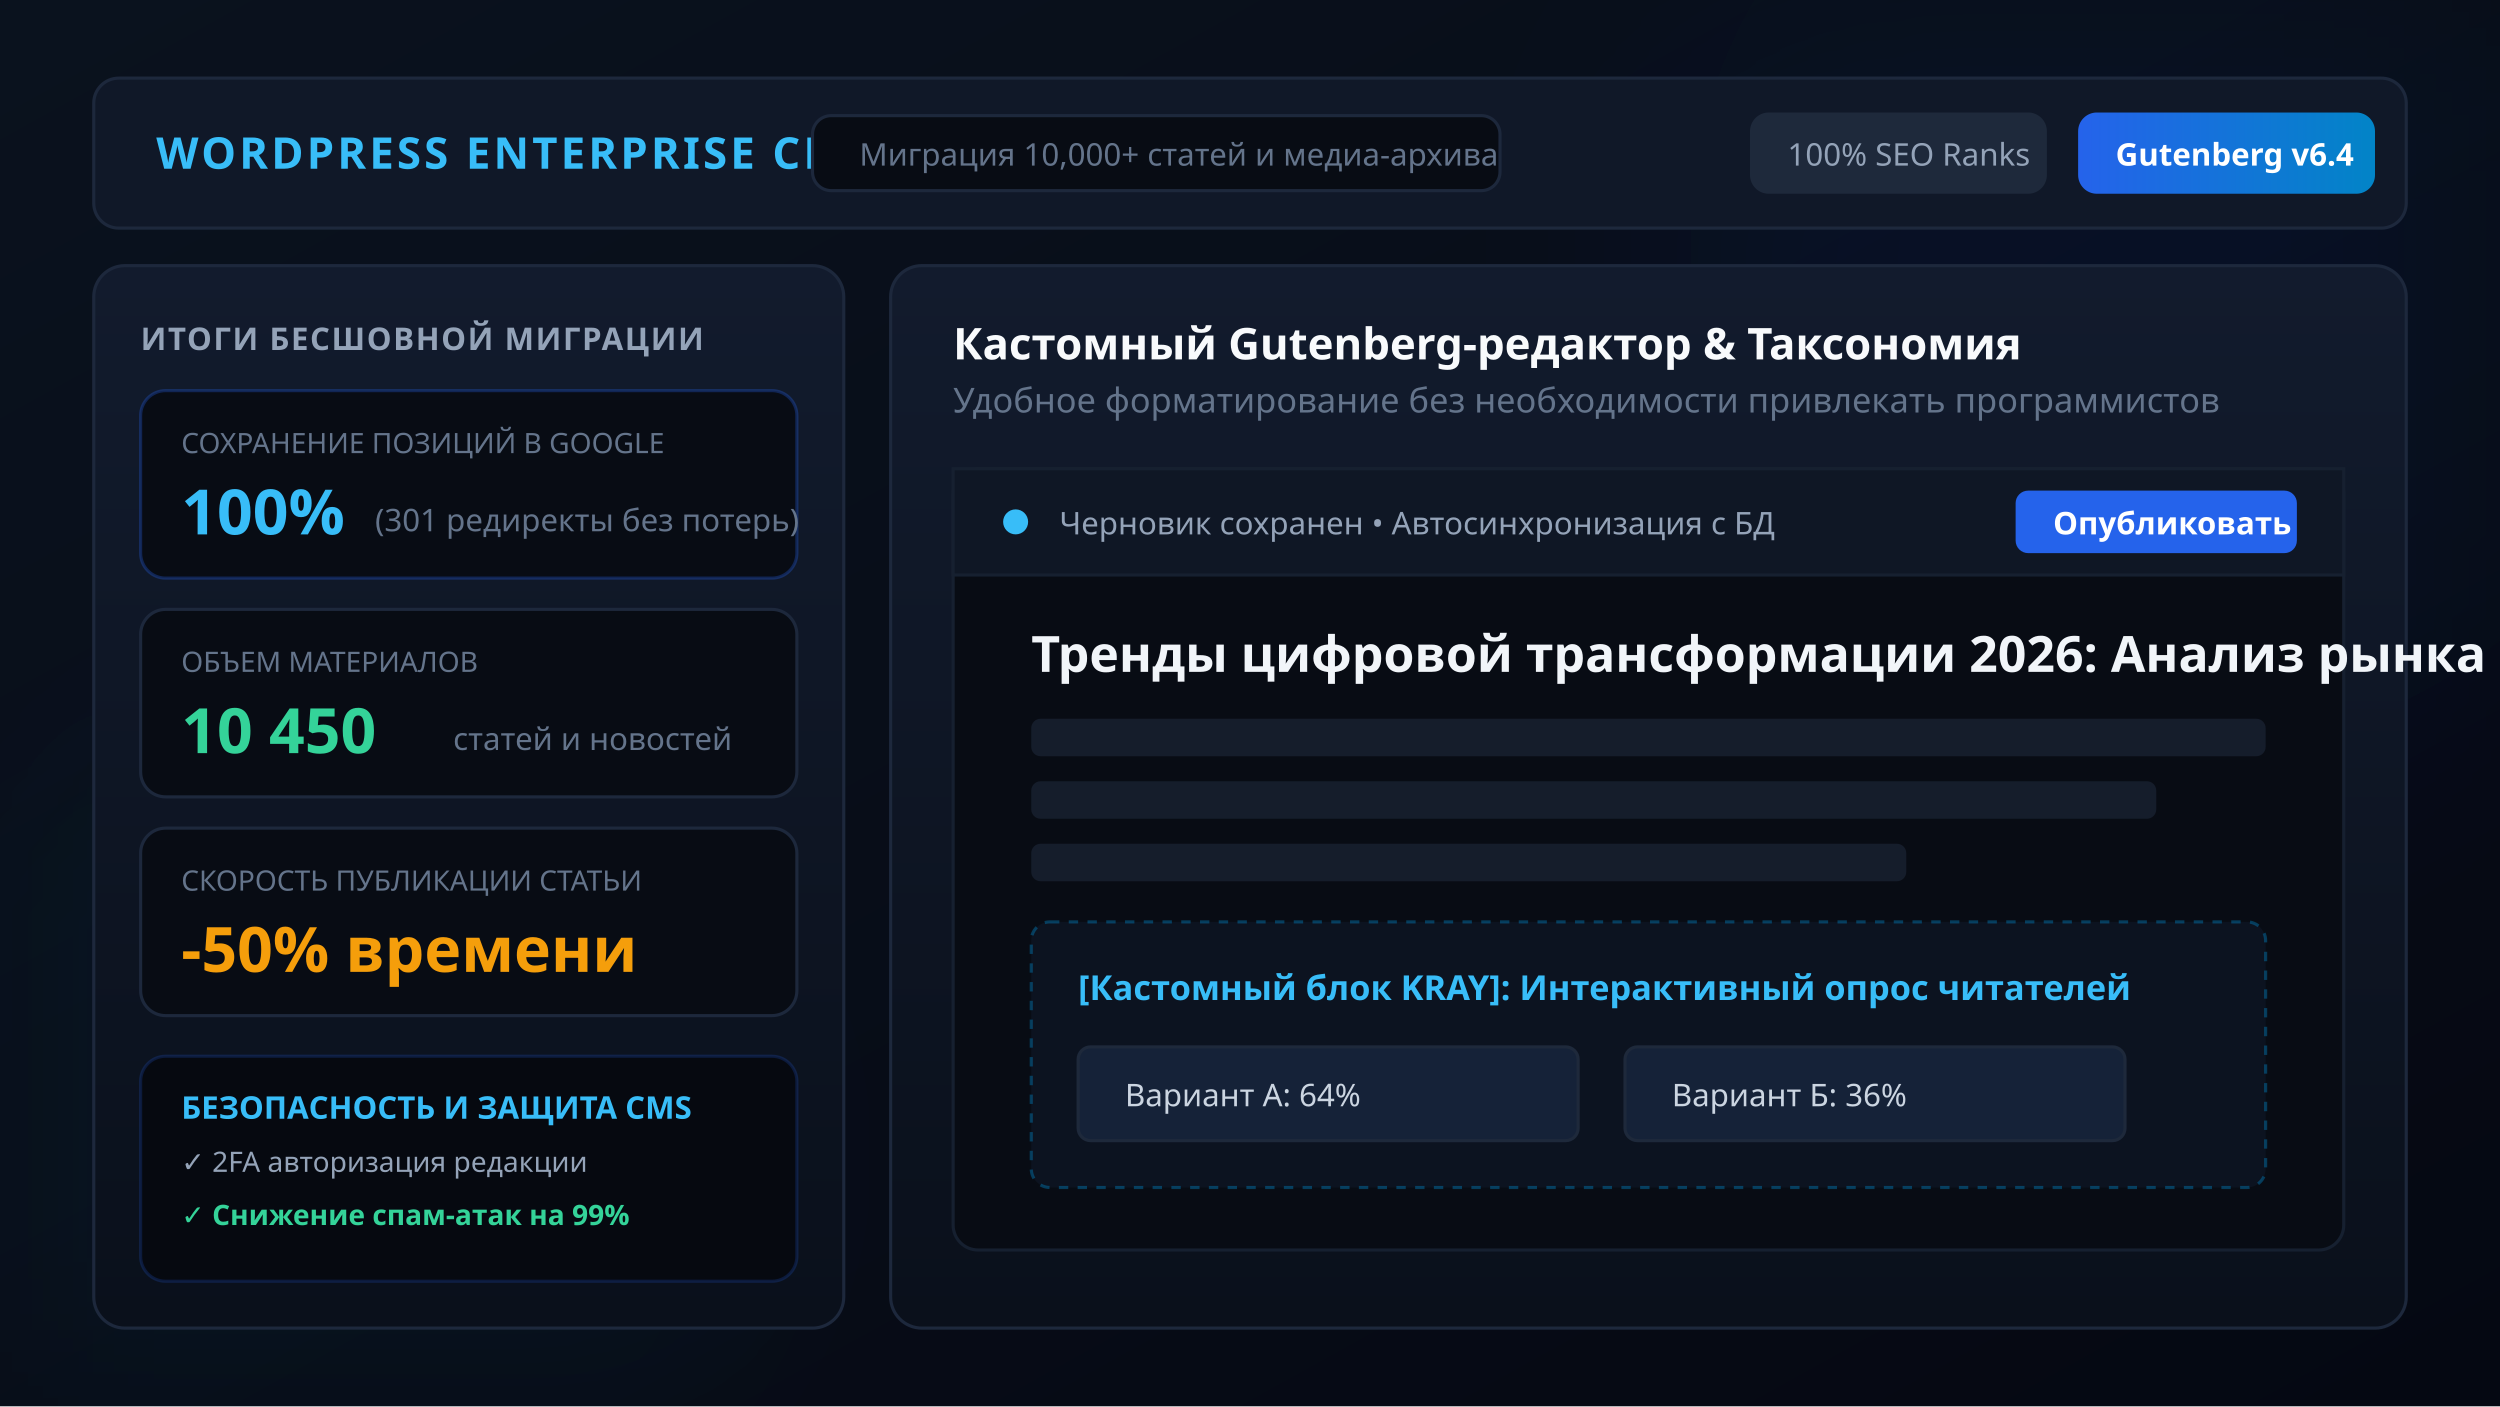
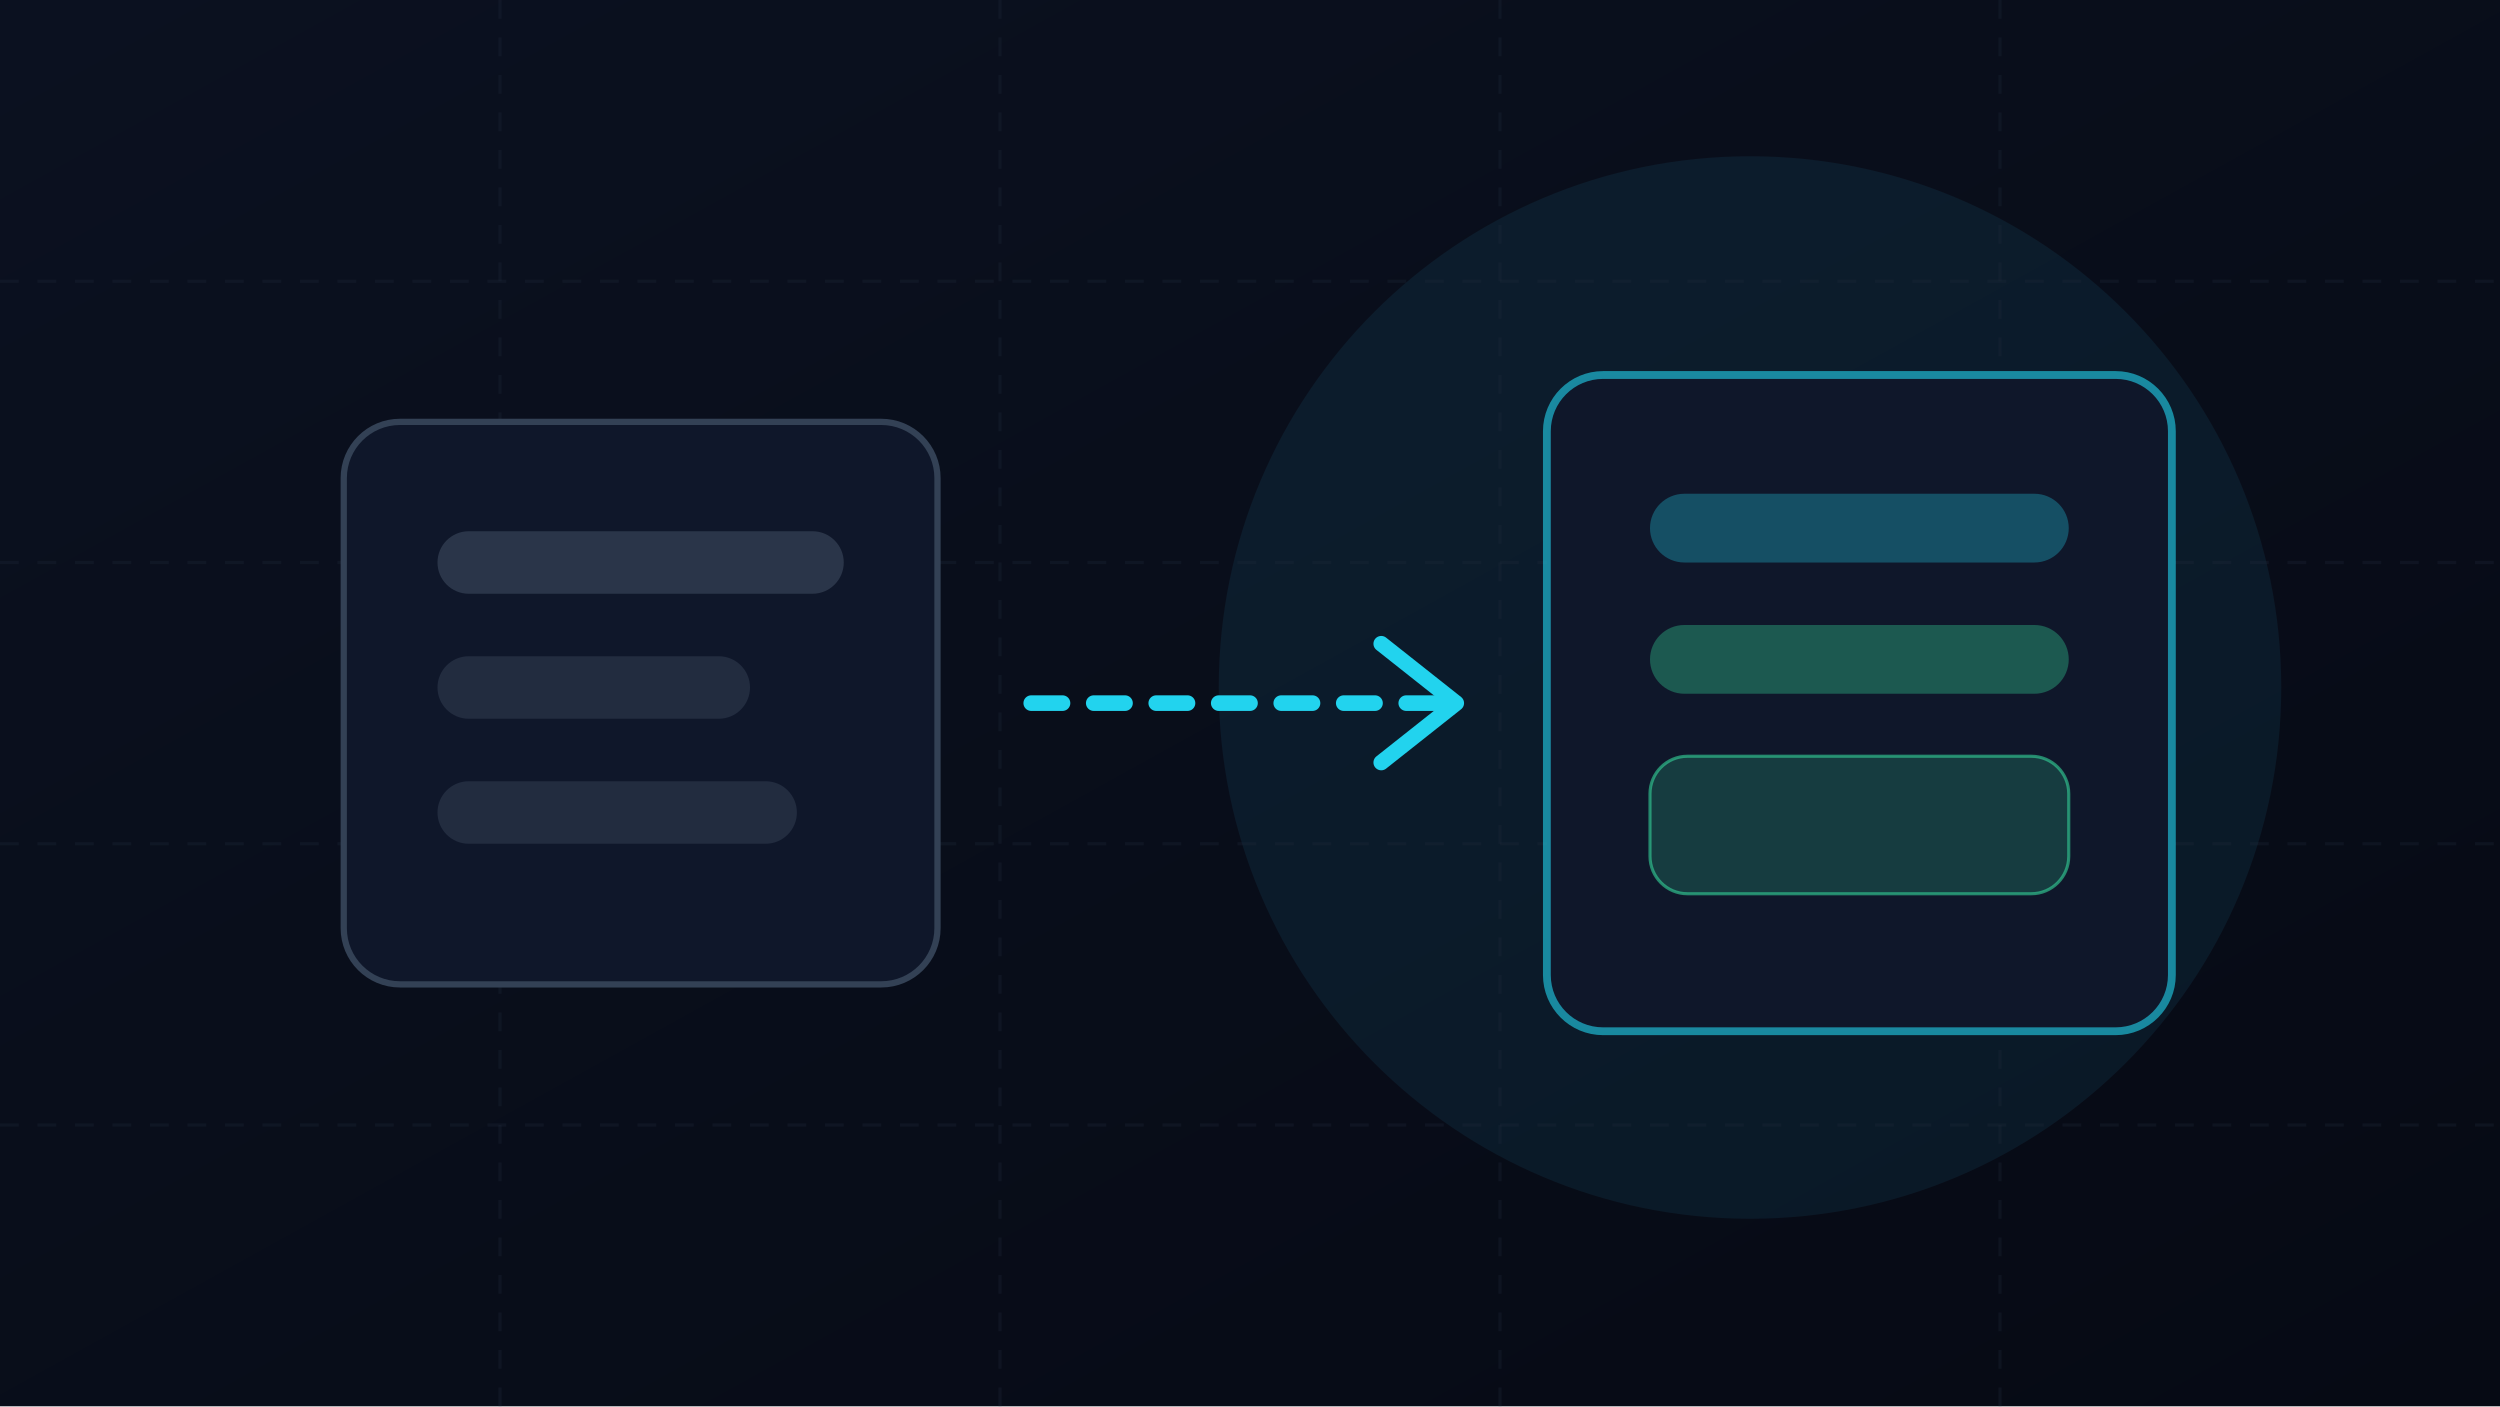
<svg xmlns="http://www.w3.org/2000/svg" viewBox="0 0 800 450" width="800" height="450" fill="none">
  <defs>
-     <linearGradient id="bg-grad-6" x1="0%" y1="0%" x2="100%" y2="100%">
-       <stop offset="0%" stop-color="#0a121e" />
-       <stop offset="100%" stop-color="#050812" />
-     </linearGradient>
-     <linearGradient id="blue-grad-6" x1="0%" y1="0%" x2="100%" y2="0%">
-       <stop offset="0%" stop-color="#2563eb" />
-       <stop offset="100%" stop-color="#0284c7" />
-     </linearGradient>
-     <linearGradient id="panel-grad-6" x1="0%" y1="0%" x2="0%" y2="100%">
-       <stop offset="0%" stop-color="#121b2d" />
-       <stop offset="100%" stop-color="#0a101b" />
+     <linearGradient id="c6-bg" x1="0%" y1="0%" x2="100%" y2="100%">
+       <stop offset="0%" stop-color="#0b1120" />
+       <stop offset="100%" stop-color="#060a14" />
    </linearGradient>
  </defs>
-   <rect width="800" height="450" fill="url(#bg-grad-6)" />
-   <circle cx="700" cy="80" r="160" fill="#2563eb" fill-opacity="0.06" filter="blur(40px)" />
-   <circle cx="100" cy="370" r="140" fill="#0284c7" fill-opacity="0.05" filter="blur(30px)" />
-   <rect x="30" y="25" width="740" height="48" rx="8" fill="#101828" stroke="#1d283c" stroke-width="1" />
-   <text x="50" y="54" fill="#38bdf8" font-family="system-ui, sans-serif" font-weight="800" font-size="14" letter-spacing="1">WORDPRESS ENTERPRISE CMS</text>
-   <rect x="260" y="37" width="220" height="24" rx="6" fill="#080c14" stroke="#1d283c" />
-   <text x="275" y="53" fill="#64748b" font-family="system-ui, sans-serif" font-size="10">Миграция 10,000+ статей и медиа-архива</text>
-   <rect x="560" y="36" width="95" height="26" rx="6" fill="#1e293b" />
-   <text x="572" y="53" fill="#94a3b8" font-family="system-ui, sans-serif" font-size="10">100% SEO Ranks</text>
-   <rect x="665" y="36" width="95" height="26" rx="6" fill="url(#blue-grad-6)" />
-   <text x="677" y="53" fill="#ffffff" font-family="system-ui, sans-serif" font-weight="700" font-size="10">Gutenberg v6.4</text>
-   <rect x="30" y="85" width="240" height="340" rx="10" fill="url(#panel-grad-6)" stroke="#1d283c" stroke-width="1" />
-   <text x="45" y="112" fill="#94a3b8" font-family="system-ui, sans-serif" font-weight="700" font-size="10" letter-spacing="0.5">ИТОГИ БЕСШОВНОЙ МИГРАЦИИ</text>
-   <rect x="45" y="125" width="210" height="60" rx="8" fill="#080c14" stroke="#2563eb" stroke-opacity="0.3" />
-   <text x="58" y="145" fill="#64748b" font-family="system-ui, sans-serif" font-size="9">СОХРАНЕНИЕ ПОЗИЦИЙ В GOOGLE</text>
-   <text x="58" y="171" fill="#38bdf8" font-family="system-ui, sans-serif" font-weight="900" font-size="20">100%</text>
-   <text x="120" y="170" fill="#64748b" font-family="system-ui, sans-serif" font-size="10">(301 редиректы без потерь)</text>
-   <rect x="45" y="195" width="210" height="60" rx="8" fill="#080c14" stroke="#1d283c" />
-   <text x="58" y="215" fill="#64748b" font-family="system-ui, sans-serif" font-size="9">ОБЪЕМ МАТЕРИАЛОВ</text>
-   <text x="58" y="241" fill="#34d399" font-family="system-ui, sans-serif" font-weight="900" font-size="20">10 450</text>
-   <text x="145" y="240" fill="#64748b" font-family="system-ui, sans-serif" font-size="10">статей и новостей</text>
-   <rect x="45" y="265" width="210" height="60" rx="8" fill="#080c14" stroke="#1d283c" />
-   <text x="58" y="285" fill="#64748b" font-family="system-ui, sans-serif" font-size="9">СКОРОСТЬ ПУБЛИКАЦИИ СТАТЬИ</text>
-   <text x="58" y="311" fill="#f59e0b" font-family="system-ui, sans-serif" font-weight="900" font-size="20">-50% времени</text>
-   <rect x="45" y="338" width="210" height="72" rx="8" fill="#060910" stroke="#2563eb" stroke-opacity="0.2" />
-   <text x="58" y="358" fill="#38bdf8" font-family="system-ui, sans-serif" font-weight="700" font-size="10">БЕЗОПАСНОСТЬ И ЗАЩИТА CMS</text>
-   <text x="58" y="375" fill="#94a3b8" font-family="system-ui, sans-serif" font-size="9">✓ 2FA авторизация редакции</text>
-   <text x="58" y="392" fill="#34d399" font-family="system-ui, sans-serif" font-weight="600" font-size="9">✓ Снижение спам-атак на 99%</text>
-   <rect x="285" y="85" width="485" height="340" rx="10" fill="url(#panel-grad-6)" stroke="#1d283c" stroke-width="1" />
-   <text x="305" y="115" fill="#f8fafc" font-family="system-ui, sans-serif" font-weight="700" font-size="14">Кастомный Gutenberg-редактор &amp; Таксономия</text>
-   <text x="305" y="132" fill="#64748b" font-family="system-ui, sans-serif" font-size="11">Удобное форматирование без необходимости привлекать программистов</text>
-   <g transform="translate(305, 150)">
-     <rect width="445" height="250" rx="8" fill="#080c14" stroke="#162030" />
-     <rect width="445" height="34" rx="8 8 0 0" fill="#0f1725" stroke="#162030" />
-     <circle cx="20" cy="17" r="4" fill="#38bdf8" />
-     <text x="34" y="21" fill="#94a3b8" font-family="system-ui, sans-serif" font-size="10">Черновик сохранен • Автосинхронизация с БД</text>
-     <rect x="340" y="7" width="90" height="20" rx="4" fill="#2563eb" />
-     <text x="352" y="21" fill="#ffffff" font-family="system-ui, sans-serif" font-weight="600" font-size="10">Опубликовать</text>
-     <text x="25" y="65" fill="#f1f5f9" font-family="system-ui, sans-serif" font-weight="800" font-size="16">Тренды цифровой трансформации 2026: Анализ рынка</text>
-     <rect x="25" y="80" width="395" height="12" rx="3" fill="#1e293b" fill-opacity="0.6" />
-     <rect x="25" y="100" width="360" height="12" rx="3" fill="#1e293b" fill-opacity="0.6" />
-     <rect x="25" y="120" width="280" height="12" rx="3" fill="#1e293b" fill-opacity="0.6" />
-     <rect x="25" y="145" width="395" height="85" rx="6" fill="#0c1320" stroke="#0284c7" stroke-opacity="0.4" stroke-dasharray="3 3" />
-     <text x="40" y="170" fill="#38bdf8" font-family="system-ui, sans-serif" font-weight="700" font-size="11">[Кастомный блок KRAY]: Интерактивный опрос читателей</text>
-     <rect x="40" y="185" width="160" height="30" rx="4" fill="#152238" stroke="#1e293b" />
-     <text x="55" y="204" fill="#cbd5e1" font-family="system-ui, sans-serif" font-size="10">Вариант А: 64%</text>
-     <rect x="215" y="185" width="160" height="30" rx="4" fill="#152238" stroke="#1e293b" />
-     <text x="230" y="204" fill="#cbd5e1" font-family="system-ui, sans-serif" font-size="10">Вариант Б: 36%</text>
-   </g>
+   <rect width="800" height="450" fill="url(#c6-bg)" />
+   <circle cx="560" cy="220" r="170" fill="#38bdf8" fill-opacity="0.08" />
+   <path d="M0 90 H800 M0 180 H800 M0 270 H800 M0 360 H800" stroke="#1e293b" stroke-opacity="0.3" stroke-dasharray="6 6" />
+   <path d="M160 0 V450 M320 0 V450 M480 0 V450 M640 0 V450" stroke="#1e293b" stroke-opacity="0.3" stroke-dasharray="6 6" />
+   <rect x="110" y="135" width="190" height="180" rx="18" fill="#0f172a" stroke="#334155" stroke-width="2" />
+   <rect x="140" y="170" width="130" height="20" rx="10" fill="#475569" fill-opacity="0.5" />
+   <rect x="140" y="210" width="100" height="20" rx="10" fill="#475569" fill-opacity="0.35" />
+   <rect x="140" y="250" width="115" height="20" rx="10" fill="#475569" fill-opacity="0.35" />
+   <path d="M 330 225 H 460" stroke="#22d3ee" stroke-width="5" stroke-dasharray="10 10" stroke-linecap="round" />
+   <path d="M 442 206 L 466 225 L 442 244" stroke="#22d3ee" stroke-width="5" stroke-linecap="round" stroke-linejoin="round" />
+   <rect x="495" y="120" width="200" height="210" rx="18" fill="#0f172a" stroke="#22d3ee" stroke-opacity="0.6" stroke-width="2.5" />
+   <rect x="528" y="158" width="134" height="22" rx="11" fill="#22d3ee" fill-opacity="0.3" />
+   <rect x="528" y="200" width="134" height="22" rx="11" fill="#34d399" fill-opacity="0.35" />
+   <rect x="528" y="242" width="134" height="44" rx="12" fill="#34d399" fill-opacity="0.2" stroke="#34d399" stroke-opacity="0.6" />
</svg>
